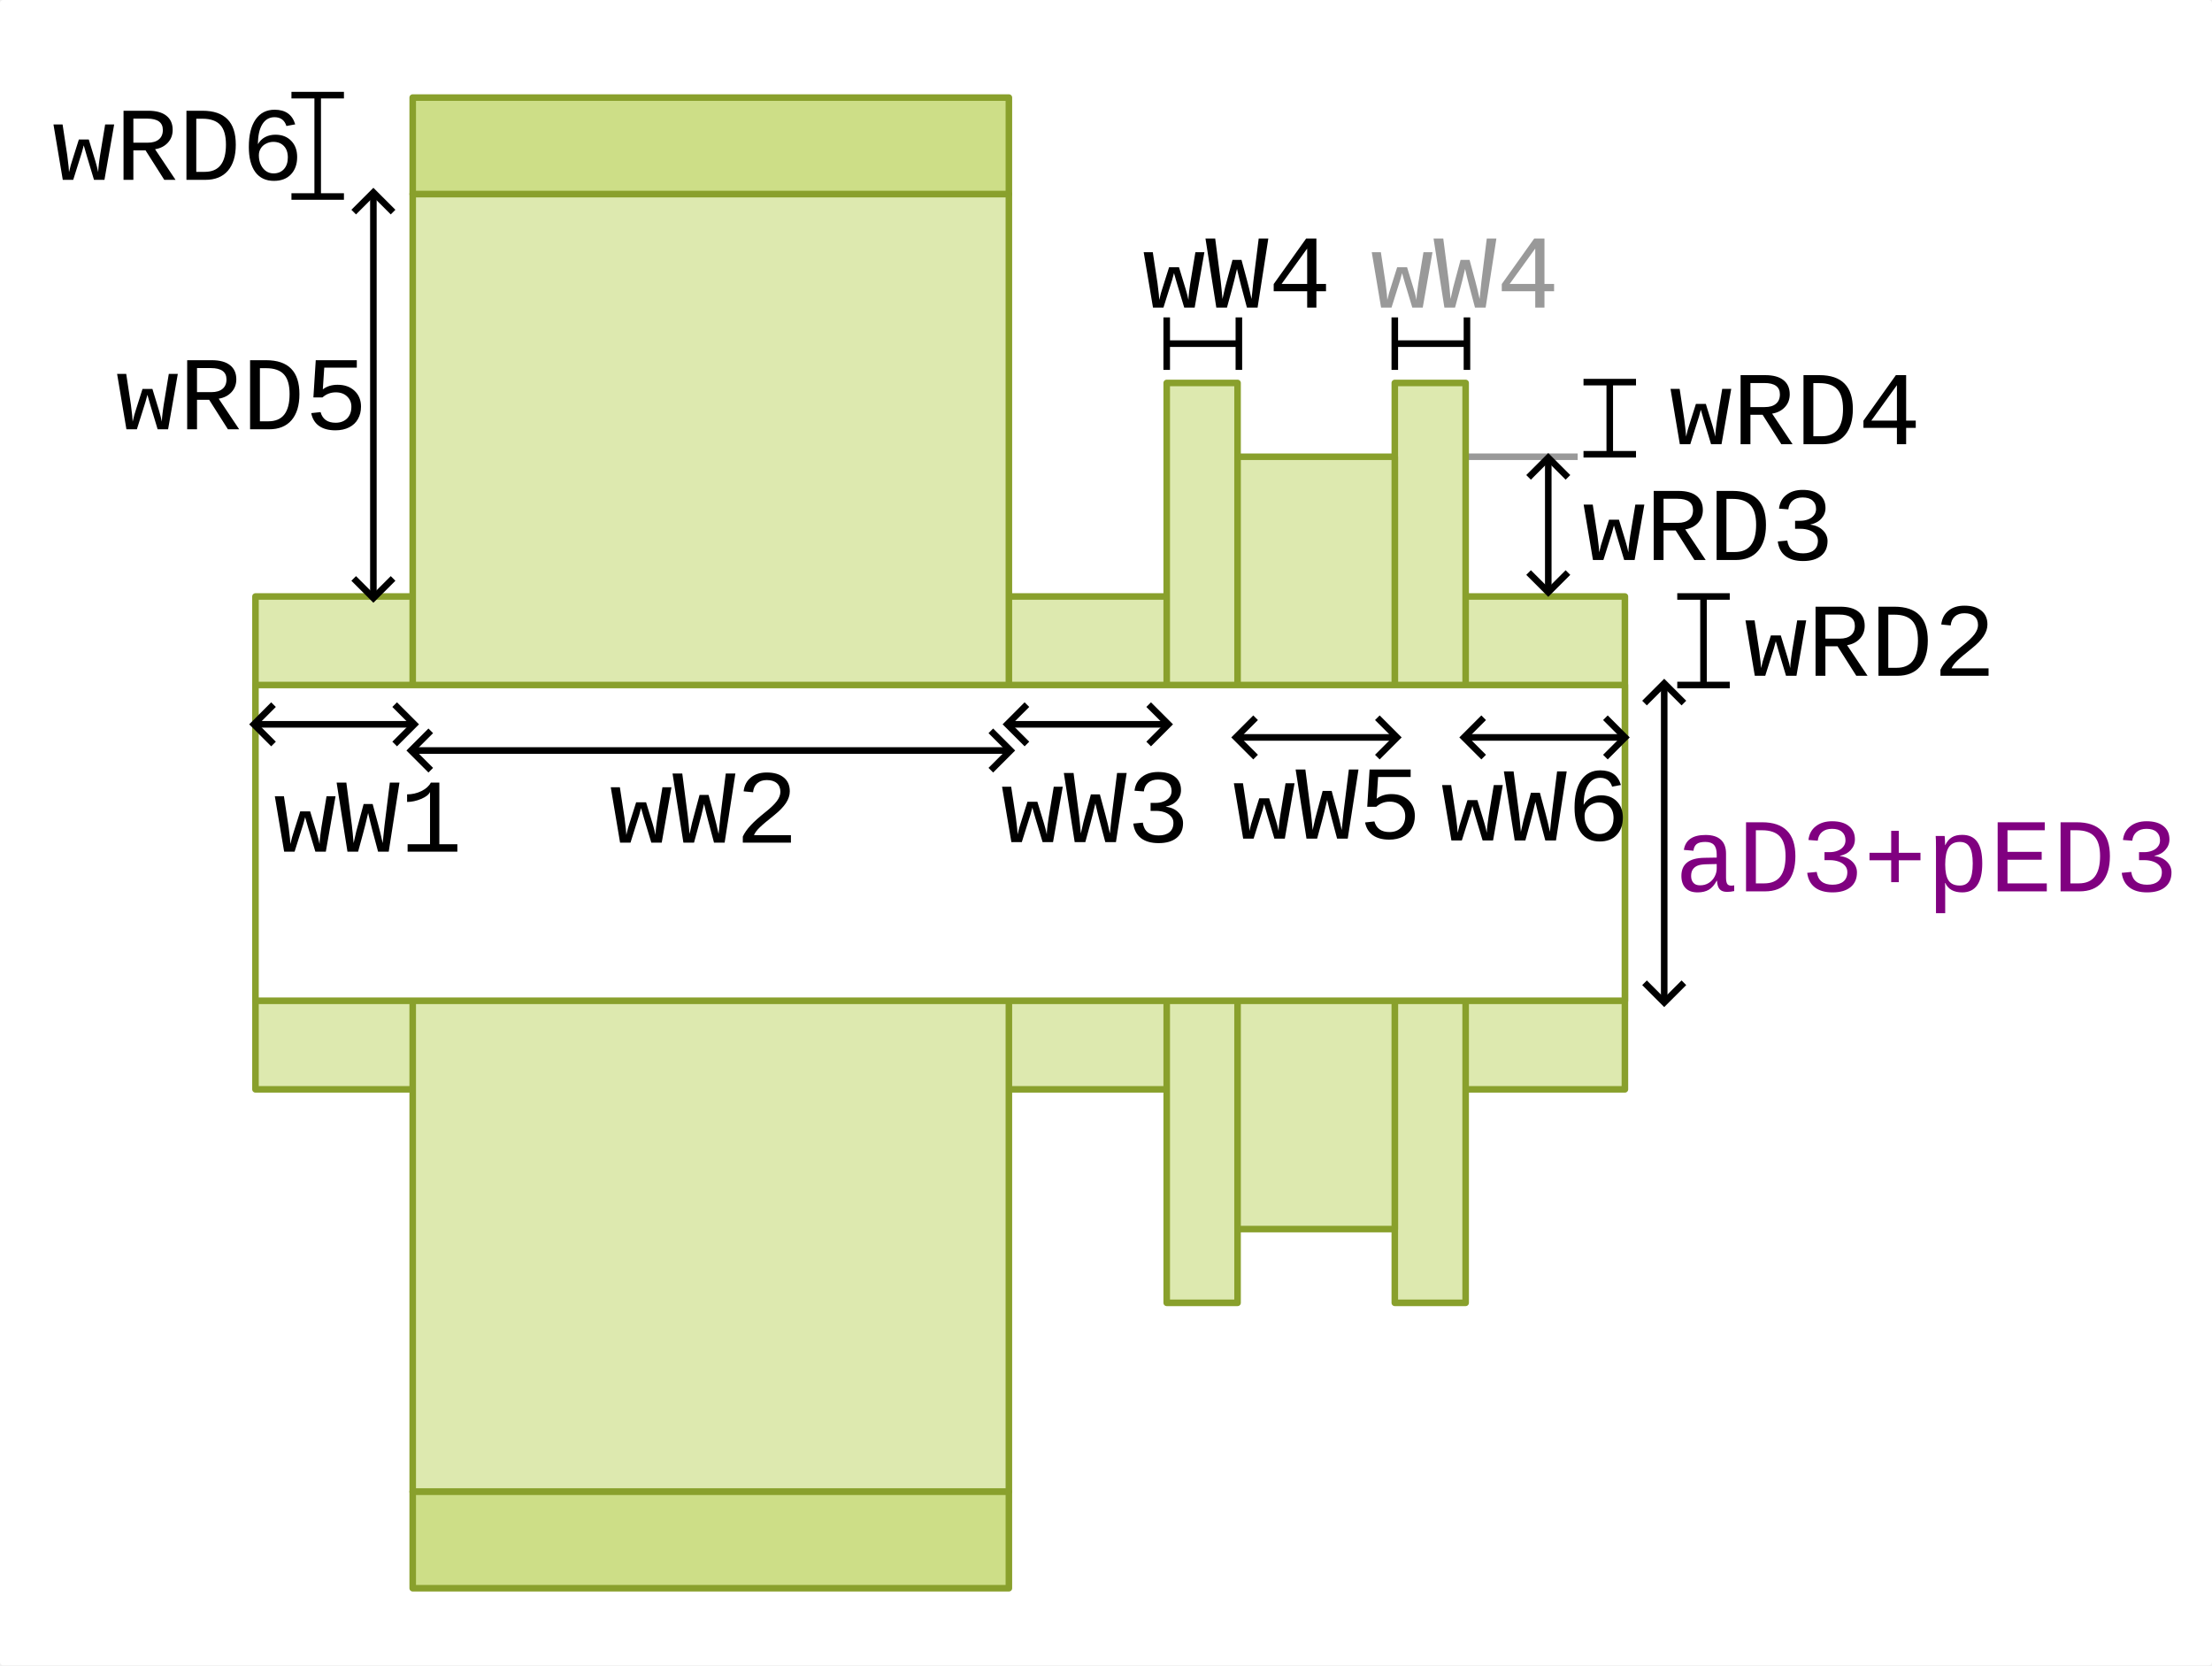
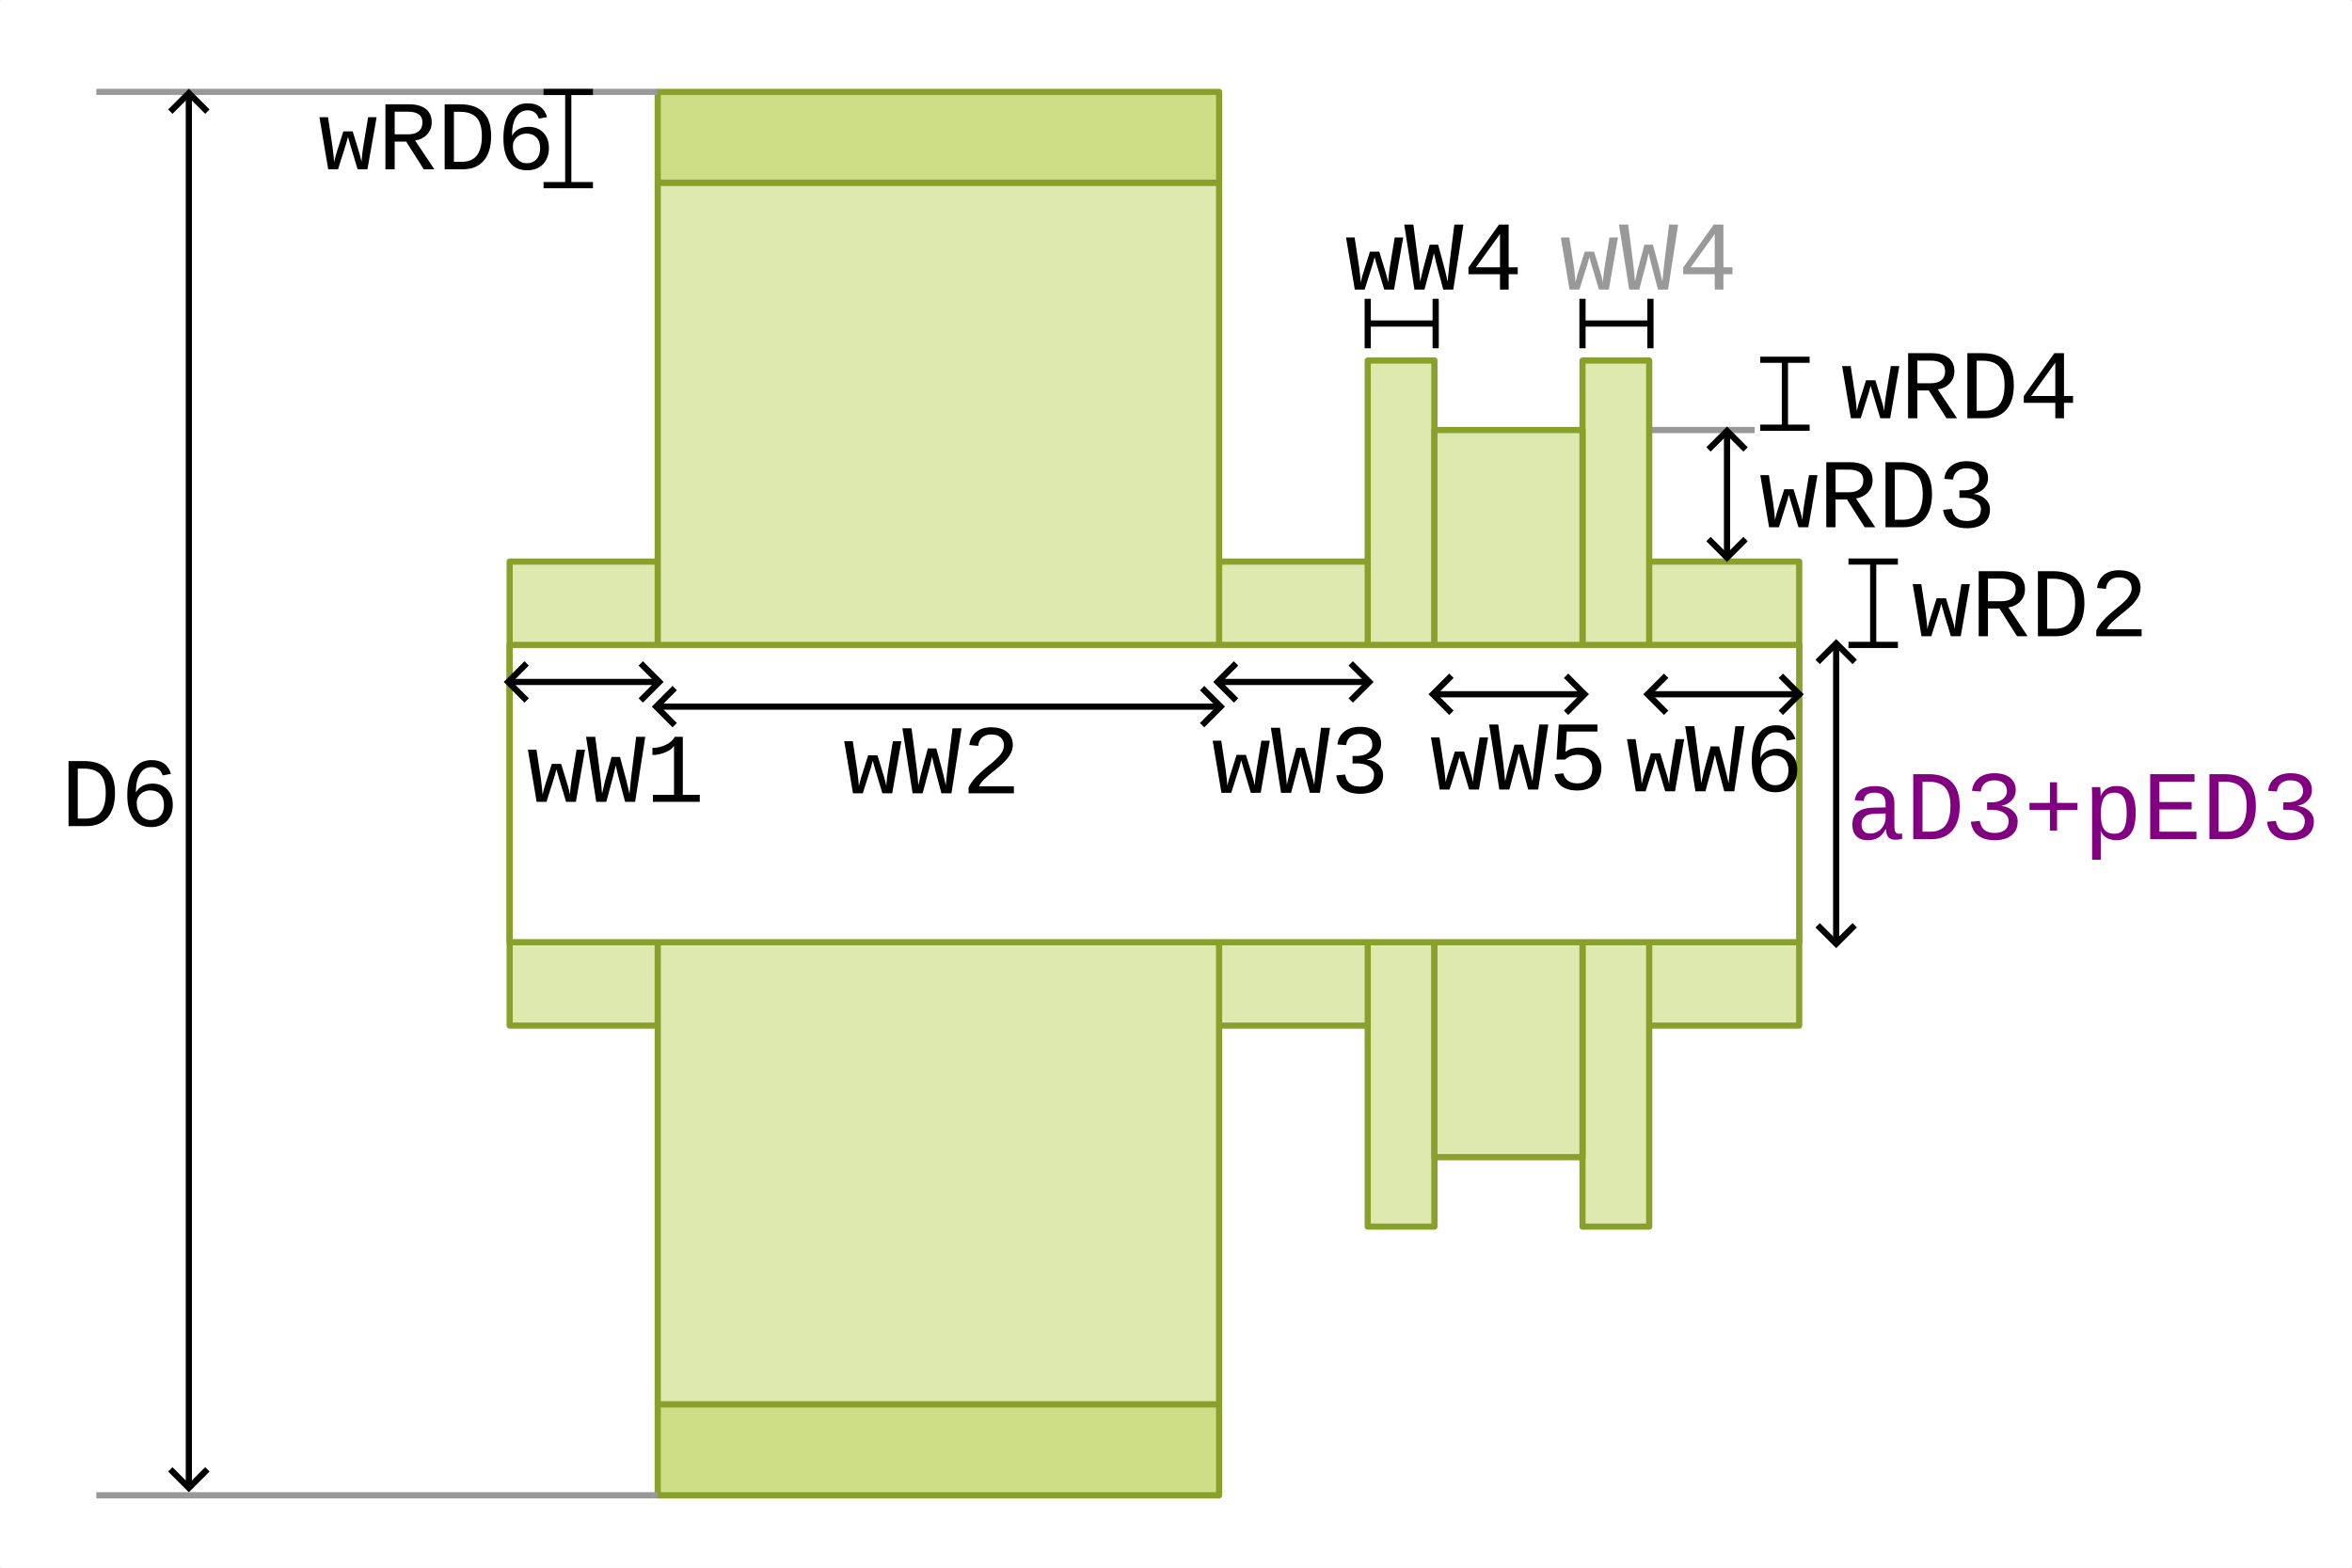
- <svg xmlns="http://www.w3.org/2000/svg" width="337.625" height="254.189" viewBox="0 0 89.33 67.254" version="1.1" id="svg1">
+ <svg xmlns="http://www.w3.org/2000/svg" width="381.245" height="254.189" viewBox="0 0 100.871 67.254" version="1.1" id="svg1">
  <defs id="defs1">
+     <rect x="-97.5" y="890.803" width="74.5" height="47.697" id="rect132" />
    <marker style="overflow:visible" id="ArrowWide-75" refX="0" refY="0" orient="auto-start-reverse" markerWidth="1" markerHeight="1" viewBox="0 0 1 1" preserveAspectRatio="xMidYMid">
      <path style="fill:none;stroke:context-stroke;stroke-width:1;stroke-linecap:butt" d="M 3,-3 0,0 3,3" transform="rotate(180,0.125,0)" id="path1-3" />
    </marker>
    <rect x="279.296" y="253.619" width="118.795" height="41.479" id="rect3" />
    <marker style="overflow:visible" id="Stop-62" refX="0" refY="0" orient="auto" markerWidth="1" markerHeight="1" viewBox="0 0 1 1" preserveAspectRatio="xMidYMid">
      <path style="fill:none;stroke:context-stroke;stroke-width:1" d="M 0,4 V -4" id="path23-9" />
    </marker>
    <rect x="300" y="219.383" width="43.714" height="30.632" id="rect4-70" />
    <marker style="overflow:visible" id="ArrowWide-6" refX="0" refY="0" orient="auto-start-reverse" markerWidth="1" markerHeight="1" viewBox="0 0 1 1" preserveAspectRatio="xMidYMid">
      <path style="fill:none;stroke:context-stroke;stroke-width:1;stroke-linecap:butt" d="M 3,-3 0,0 3,3" transform="rotate(180,0.125,0)" id="path1-1" />
    </marker>
    <rect x="300" y="219.383" width="43.714" height="30.632" id="rect4-7" />
    <marker style="overflow:visible" id="Stop-6" refX="0" refY="0" orient="auto" markerWidth="1" markerHeight="1" viewBox="0 0 1 1" preserveAspectRatio="xMidYMid">
      <path style="fill:none;stroke:context-stroke;stroke-width:1" d="M 0,4 V -4" id="path23-1" />
    </marker>
    <rect x="300" y="219.383" width="43.714" height="30.632" id="rect4-7-1" />
-     <rect x="369.392" y="291.515" width="72.527" height="40.487" id="rect5-2" />
    <marker style="overflow:visible" id="Stop-6-6" refX="0" refY="0" orient="auto" markerWidth="1" markerHeight="1" viewBox="0 0 1 1" preserveAspectRatio="xMidYMid">
      <path style="fill:none;stroke:context-stroke;stroke-width:1" d="M 0,4 V -4" id="path23-1-9" />
    </marker>
    <rect x="369.392" y="291.515" width="72.527" height="40.487" id="rect5-4" />
    <rect x="396.871" y="334.254" width="54.958" height="38.606" id="rect8-3" />
    <rect x="441.468" y="334.705" width="51.805" height="38.156" id="rect9-7" />
    <rect x="491.471" y="345.967" width="47.751" height="26.894" id="rect10-5" />
    <marker style="overflow:visible" id="ArrowWide-8" refX="0" refY="0" orient="auto-start-reverse" markerWidth="1" markerHeight="1" viewBox="0 0 1 1" preserveAspectRatio="xMidYMid">
      <path style="fill:none;stroke:context-stroke;stroke-width:1;stroke-linecap:butt" d="M 3,-3 0,0 3,3" transform="rotate(180,0.125,0)" id="path1-6" />
    </marker>
    <marker style="overflow:visible" id="ArrowWide-8-9" refX="0" refY="0" orient="auto-start-reverse" markerWidth="1" markerHeight="1" viewBox="0 0 1 1" preserveAspectRatio="xMidYMid">
      <path style="fill:none;stroke:context-stroke;stroke-width:1;stroke-linecap:butt" d="M 3,-3 0,0 3,3" transform="rotate(180,0.125,0)" id="path1-6-2" />
    </marker>
    <rect x="377.05" y="322.542" width="46.85" height="27.93" id="rect11-2" />
    <rect x="442.369" y="331.586" width="43.696" height="33.409" id="rect12-8" />
    <marker style="overflow:visible" id="Stop-6-64" refX="0" refY="0" orient="auto" markerWidth="1" markerHeight="1" viewBox="0 0 1 1" preserveAspectRatio="xMidYMid">
      <path style="fill:none;stroke:context-stroke;stroke-width:1" d="M 0,4 V -4" id="path23-1-95" />
    </marker>
    <rect x="379.752" y="240.951" width="57.211" height="38.795" id="rect13-7" />
    <marker style="overflow:visible" id="Stop-6-64-2" refX="0" refY="0" orient="auto" markerWidth="1" markerHeight="1" viewBox="0 0 1 1" preserveAspectRatio="xMidYMid">
      <path style="fill:none;stroke:context-stroke;stroke-width:1" d="M 0,4 V -4" id="path23-1-95-7" />
    </marker>
    <rect x="379.752" y="240.951" width="57.211" height="38.795" id="rect13-2" />
  </defs>
-   <g id="layer1" transform="translate(-15.94811,-209.8146)">
-     <rect style="fill:#ffffff;stroke:#ffffff;stroke-width:0.265;stroke-linejoin:round" id="rect14-3" width="89.065" height="66.99" x="16.08" y="209.947" />
+   <g id="layer1" transform="translate(-4.406988,-209.8146)">
+     <rect style="fill:#ffffff;stroke:#ffffff;stroke-width:0.265;stroke-linejoin:round" id="rect14-3" width="100.606" height="66.99" x="4.539" y="209.947" />
    <path style="fill:#cdde87;stroke:#999999;stroke-width:0.265;stroke-linejoin:round" d="m 72.276,228.26 h 7.385" id="path30" />
    <rect style="fill:#dde9af;stroke:#89a02c;stroke-width:0.265;stroke-linejoin:round" id="rect2-6" width="55.304" height="19.905" x="26.265" y="233.904" />
    <rect style="fill:#dde9af;stroke:#89a02c;stroke-width:0.265;stroke-linejoin:round" id="rect2-1-1" width="24.076" height="52.407" x="32.615" y="217.652" />
    <rect style="fill:#cdde87;stroke:#89a02c;stroke-width:0.265;stroke-linejoin:round" id="rect2-1-3-0" width="24.076" height="3.897" x="32.615" y="213.755" />
    <rect style="fill:#cdde87;stroke:#89a02c;stroke-width:0.265;stroke-linejoin:round" id="rect2-1-3-6" width="24.076" height="3.897" x="32.615" y="270.06" />
    <rect style="fill:#dde9af;stroke:#89a02c;stroke-width:0.265;stroke-linejoin:round" id="rect2-1-2" width="2.861" height="37.151" x="63.065" y="225.28" />
    <rect style="fill:#dde9af;stroke:#89a02c;stroke-width:0.265;stroke-linejoin:round" id="rect2-1-2-5" width="2.861" height="37.151" x="72.276" y="225.28" />
    <rect style="fill:#dde9af;stroke:#89a02c;stroke-width:0.265;stroke-linejoin:round" id="rect2-1-2-5-9" width="6.35" height="31.192" x="65.926" y="228.26" />
    <rect style="fill:#ffffff;stroke:#89a02c;stroke-width:0.265;stroke-linejoin:round" id="rect2-3-6" width="55.304" height="12.753" x="26.265" y="237.479" />
    <path style="fill:#cdde87;stroke:#000000;stroke-width:0.265;stroke-linejoin:round;marker-start:url(#ArrowWide-75);marker-end:url(#ArrowWide-75)" d="m 83.156,250.233 v -12.753" id="path31" />
    <text xml:space="preserve" transform="matrix(0.2645833,0,0,0.2645833,9.68808,174.9434)" id="text2" style="font-size:16px;line-height:normal;font-family:'Liberation Mono';-inkscape-font-specification:'Liberation Mono';text-decoration-color:#000000;white-space:pre;shape-inside:url(#rect3);display:inline;fill:#800080;stroke-width:1;-inkscape-stroke:none;stop-color:#000000">
      <tspan x="279.297" y="267.856" id="tspan1">aD3+pED3</tspan>
    </text>
    <path style="fill:#cdde87;stroke:#000000;stroke-width:0.265;stroke-linejoin:round;marker-start:url(#Stop-62);marker-end:url(#Stop-62)" d="m 84.743,237.479 -3e-6,-3.576" id="path32" />
    <text xml:space="preserve" transform="matrix(0.2645833,0,0,0.2645833,7.01778,175.2958)" id="text3" style="font-size:16px;line-height:normal;font-family:'Liberation Mono';-inkscape-font-specification:'Liberation Mono';text-decoration-color:#000000;white-space:pre;shape-inside:url(#rect4-70);display:inline;fill:#000000;stroke-width:1;-inkscape-stroke:none;stop-color:#000000">
      <tspan x="300" y="233.619" id="tspan2">wRD2</tspan>
    </text>
    <path style="fill:#cdde87;stroke:#000000;stroke-width:0.265;stroke-linejoin:round;marker-start:url(#ArrowWide-6);marker-end:url(#ArrowWide-6)" d="m 78.474,233.666 v -5.301" id="path3-1" />
    <text xml:space="preserve" transform="matrix(0.2645833,0,0,0.2645833,0.4817455,170.62)" id="text3-5" style="font-size:16px;line-height:normal;font-family:'Liberation Mono';-inkscape-font-specification:'Liberation Mono';text-decoration-color:#000000;white-space:pre;shape-inside:url(#rect4-7);display:inline;fill:#000000;stroke-width:1;-inkscape-stroke:none;stop-color:#000000">
      <tspan x="300" y="233.619" id="tspan3">wRD3</tspan>
    </text>
    <path style="fill:#cdde87;stroke:#000000;stroke-width:0.265;stroke-linejoin:round;marker-start:url(#Stop-6);marker-end:url(#Stop-6)" d="m 80.957,228.161 -3e-6,-2.914" id="path3-2" />
    <text xml:space="preserve" transform="matrix(0.2645833,0,0,0.2645833,3.990575,165.9443)" id="text3-5-4" style="font-size:16px;line-height:normal;font-family:'Liberation Mono';-inkscape-font-specification:'Liberation Mono';text-decoration-color:#000000;white-space:pre;shape-inside:url(#rect4-7-1);display:inline;fill:#000000;stroke-width:1;-inkscape-stroke:none;stop-color:#000000">
      <tspan x="300" y="233.619" id="tspan4">wRD4</tspan>
    </text>
-     <path style="fill:#cdde87;stroke:#000000;stroke-width:0.265;stroke-linejoin:round;marker-start:url(#ArrowWide-75);marker-end:url(#ArrowWide-75)" d="M 31.027,233.904 V 217.652" id="path33" />
-     <text xml:space="preserve" transform="matrix(0.2645833,0,0,0.2645833,-77.1027,146.2548)" id="text5-1" style="font-size:16px;line-height:normal;font-family:'Liberation Mono';-inkscape-font-specification:'Liberation Mono';text-decoration-color:#000000;white-space:pre;shape-inside:url(#rect5-2);display:inline;fill:#000000;stroke-width:1;-inkscape-stroke:none;stop-color:#000000">
-       <tspan x="369.391" y="305.752" id="tspan5">wRD5</tspan>
-     </text>
-     <path style="fill:#cdde87;stroke:#000000;stroke-width:0.265;stroke-linejoin:round;marker-start:url(#Stop-6-6);marker-end:url(#Stop-6-6)" d="m 28.778,217.75 -3e-6,-4.093" id="path3-2-5" />
    <text xml:space="preserve" transform="matrix(0.2645833,0,0,0.2645833,-79.67288,136.1803)" id="text5-4" style="font-size:16px;line-height:normal;font-family:'Liberation Mono';-inkscape-font-specification:'Liberation Mono';text-decoration-color:#000000;white-space:pre;shape-inside:url(#rect5-4);display:inline;fill:#000000;stroke-width:1;-inkscape-stroke:none;stop-color:#000000">
-       <tspan x="369.391" y="305.752" id="tspan6">wRD6</tspan>
+       <tspan x="369.391" y="305.752" id="tspan5">wRD6</tspan>
    </text>
    <path style="fill:#cdde87;stroke:#000000;stroke-width:0.265;stroke-linejoin:round;marker-start:url(#ArrowWide-75);marker-end:url(#ArrowWide-75)" d="m 26.265,239.067 h 6.35" id="path34" />
    <path style="fill:#cdde87;stroke:#000000;stroke-width:0.265;stroke-linejoin:round;marker-start:url(#ArrowWide-75);marker-end:url(#ArrowWide-75)" d="M 32.615,240.125 H 56.691" id="path35" />
    <path style="fill:#cdde87;stroke:#000000;stroke-width:0.265;stroke-linejoin:round;marker-start:url(#ArrowWide-75);marker-end:url(#ArrowWide-75)" d="m 56.691,239.067 h 6.374" id="path36" />
    <text xml:space="preserve" transform="matrix(0.2645833,0,0,0.2645833,-78.00393,152.0067)" id="text8-4" style="font-size:16px;line-height:normal;font-family:'Liberation Mono';-inkscape-font-specification:'Liberation Mono';text-decoration-color:#000000;white-space:pre;shape-inside:url(#rect8-3);display:inline;fill:#000000;stroke-width:1;-inkscape-stroke:none;stop-color:#000000">
-       <tspan x="396.871" y="348.49" id="tspan7">wW1</tspan>
+       <tspan x="396.871" y="348.49" id="tspan6">wW1</tspan>
    </text>
    <text xml:space="preserve" transform="matrix(0.2645833,0,0,0.2645833,-76.23775,151.5204)" id="text9-6" style="font-size:16px;line-height:normal;font-family:'Liberation Mono';-inkscape-font-specification:'Liberation Mono';text-decoration-color:#000000;white-space:pre;shape-inside:url(#rect9-7);display:inline;fill:#000000;stroke-width:1;-inkscape-stroke:none;stop-color:#000000">
-       <tspan x="441.469" y="348.942" id="tspan8">wW2</tspan>
+       <tspan x="441.469" y="348.942" id="tspan7">wW2</tspan>
    </text>
    <text xml:space="preserve" transform="matrix(0.2645833,0,0,0.2645833,-73.66559,148.52)" id="text10-6" style="font-size:16px;line-height:normal;font-family:'Liberation Mono';-inkscape-font-specification:'Liberation Mono';text-decoration-color:#000000;white-space:pre;shape-inside:url(#rect10-5);display:inline;fill:#000000;stroke-width:1;-inkscape-stroke:none;stop-color:#000000">
-       <tspan x="491.471" y="360.203" id="tspan9">wW3</tspan>
+       <tspan x="491.471" y="360.203" id="tspan8">wW3</tspan>
    </text>
    <path style="fill:#cdde87;stroke:#000000;stroke-width:0.265;stroke-linejoin:round;marker-start:url(#ArrowWide-8);marker-end:url(#ArrowWide-8)" d="m 65.926,239.596 h 6.374" id="path8-3" />
    <path style="fill:#cdde87;stroke:#000000;stroke-width:0.265;stroke-linejoin:round;marker-start:url(#ArrowWide-8-9);marker-end:url(#ArrowWide-8-9)" d="m 75.136,239.596 h 6.374" id="path8-3-9" />
    <text xml:space="preserve" transform="matrix(0.2645833,0,0,0.2645833,-34.03054,154.5772)" id="text11-3" style="font-size:16px;line-height:normal;font-family:'Liberation Mono';-inkscape-font-specification:'Liberation Mono';text-decoration-color:#000000;white-space:pre;shape-inside:url(#rect11-2);display:inline;fill:#000000;stroke-width:1;-inkscape-stroke:none;stop-color:#000000">
-       <tspan x="377.049" y="336.777" id="tspan10">wW5</tspan>
+       <tspan x="377.049" y="336.777" id="tspan9">wW5</tspan>
    </text>
    <text xml:space="preserve" transform="matrix(0.2645833,0,0,0.2645833,-42.90293,152.2595)" id="text12-4" style="font-size:16px;line-height:normal;font-family:'Liberation Mono';-inkscape-font-specification:'Liberation Mono';text-decoration-color:#000000;white-space:pre;shape-inside:url(#rect12-8);display:inline;fill:#000000;stroke-width:1;-inkscape-stroke:none;stop-color:#000000">
-       <tspan x="442.369" y="345.822" id="tspan11">wW6</tspan>
+       <tspan x="442.369" y="345.822" id="tspan10">wW6</tspan>
    </text>
    <path style="fill:#cdde87;stroke:#000000;stroke-width:0.265;stroke-linejoin:round;marker-start:url(#Stop-6-64);marker-end:url(#Stop-6-64)" d="m 65.979,223.693 -2.914,1e-5" id="path3-2-7" />
    <text xml:space="preserve" transform="matrix(0.2645833,0,0,0.2645833,-38.38681,154.7194)" id="text13-2" style="font-size:16px;line-height:normal;font-family:'Liberation Mono';-inkscape-font-specification:'Liberation Mono';text-decoration-color:#000000;white-space:pre;shape-inside:url(#rect13-7);display:inline;fill:#000000;stroke-width:1;-inkscape-stroke:none;stop-color:#000000">
-       <tspan x="379.752" y="255.188" id="tspan12">wW4</tspan>
+       <tspan x="379.752" y="255.188" id="tspan11">wW4</tspan>
    </text>
    <path style="fill:#cdde87;stroke:#000000;stroke-width:0.265;stroke-linejoin:round;marker-start:url(#Stop-6-64-2);marker-end:url(#Stop-6-64-2)" d="m 75.19,223.693 h -2.914" id="path3-2-7-0" />
    <text xml:space="preserve" transform="matrix(0.2645833,0,0,0.2645833,-29.17626,154.7194)" id="text13-6" style="font-size:16px;line-height:normal;font-family:'Liberation Mono';-inkscape-font-specification:'Liberation Mono';text-decoration-color:#000000;white-space:pre;shape-inside:url(#rect13-2);display:inline;fill:#999999;stroke-width:1;-inkscape-stroke:none;stop-color:#000000">
-       <tspan x="379.752" y="255.188" id="tspan13">wW4</tspan>
+       <tspan x="379.752" y="255.188" id="tspan12">wW4</tspan>
+     </text>
+     <path style="fill:#999999;stroke:#999999;stroke-width:0.265;stroke-linejoin:round" d="M 8.538,213.755 H 32.615" id="path132" />
+     <path style="fill:#cdde87;stroke:#000000;stroke-width:0.265;stroke-linejoin:round;marker-start:url(#Stop-6-6);marker-end:url(#Stop-6-6)" d="m 28.778,217.756 -3e-6,-3.997" id="path3-2-5" />
+     <path style="fill:#999999;stroke:#999999;stroke-width:0.265;stroke-linejoin:round" d="M 8.538,273.957 H 32.615" id="path132-3" />
+     <path style="fill:#cdde87;stroke:#000000;stroke-width:0.265;stroke-linejoin:round;marker-start:url(#ArrowWide-75);marker-end:url(#ArrowWide-75)" d="M 12.506,273.573 V 213.876" id="path33" />
+     <text xml:space="preserve" transform="matrix(0.2645833,0,0,0.2645833,32.80833,5.793082)" id="text132" style="font-size:16px;line-height:normal;font-family:'Liberation Mono';-inkscape-font-specification:'Liberation Mono';text-decoration-color:#000000;white-space:pre;shape-inside:url(#rect132);fill:#000000;stroke-width:1;-inkscape-stroke:none;stop-color:#000000">
+       <tspan x="-97.5" y="905.039" id="tspan13">D6</tspan>
    </text>
  </g>
</svg>
